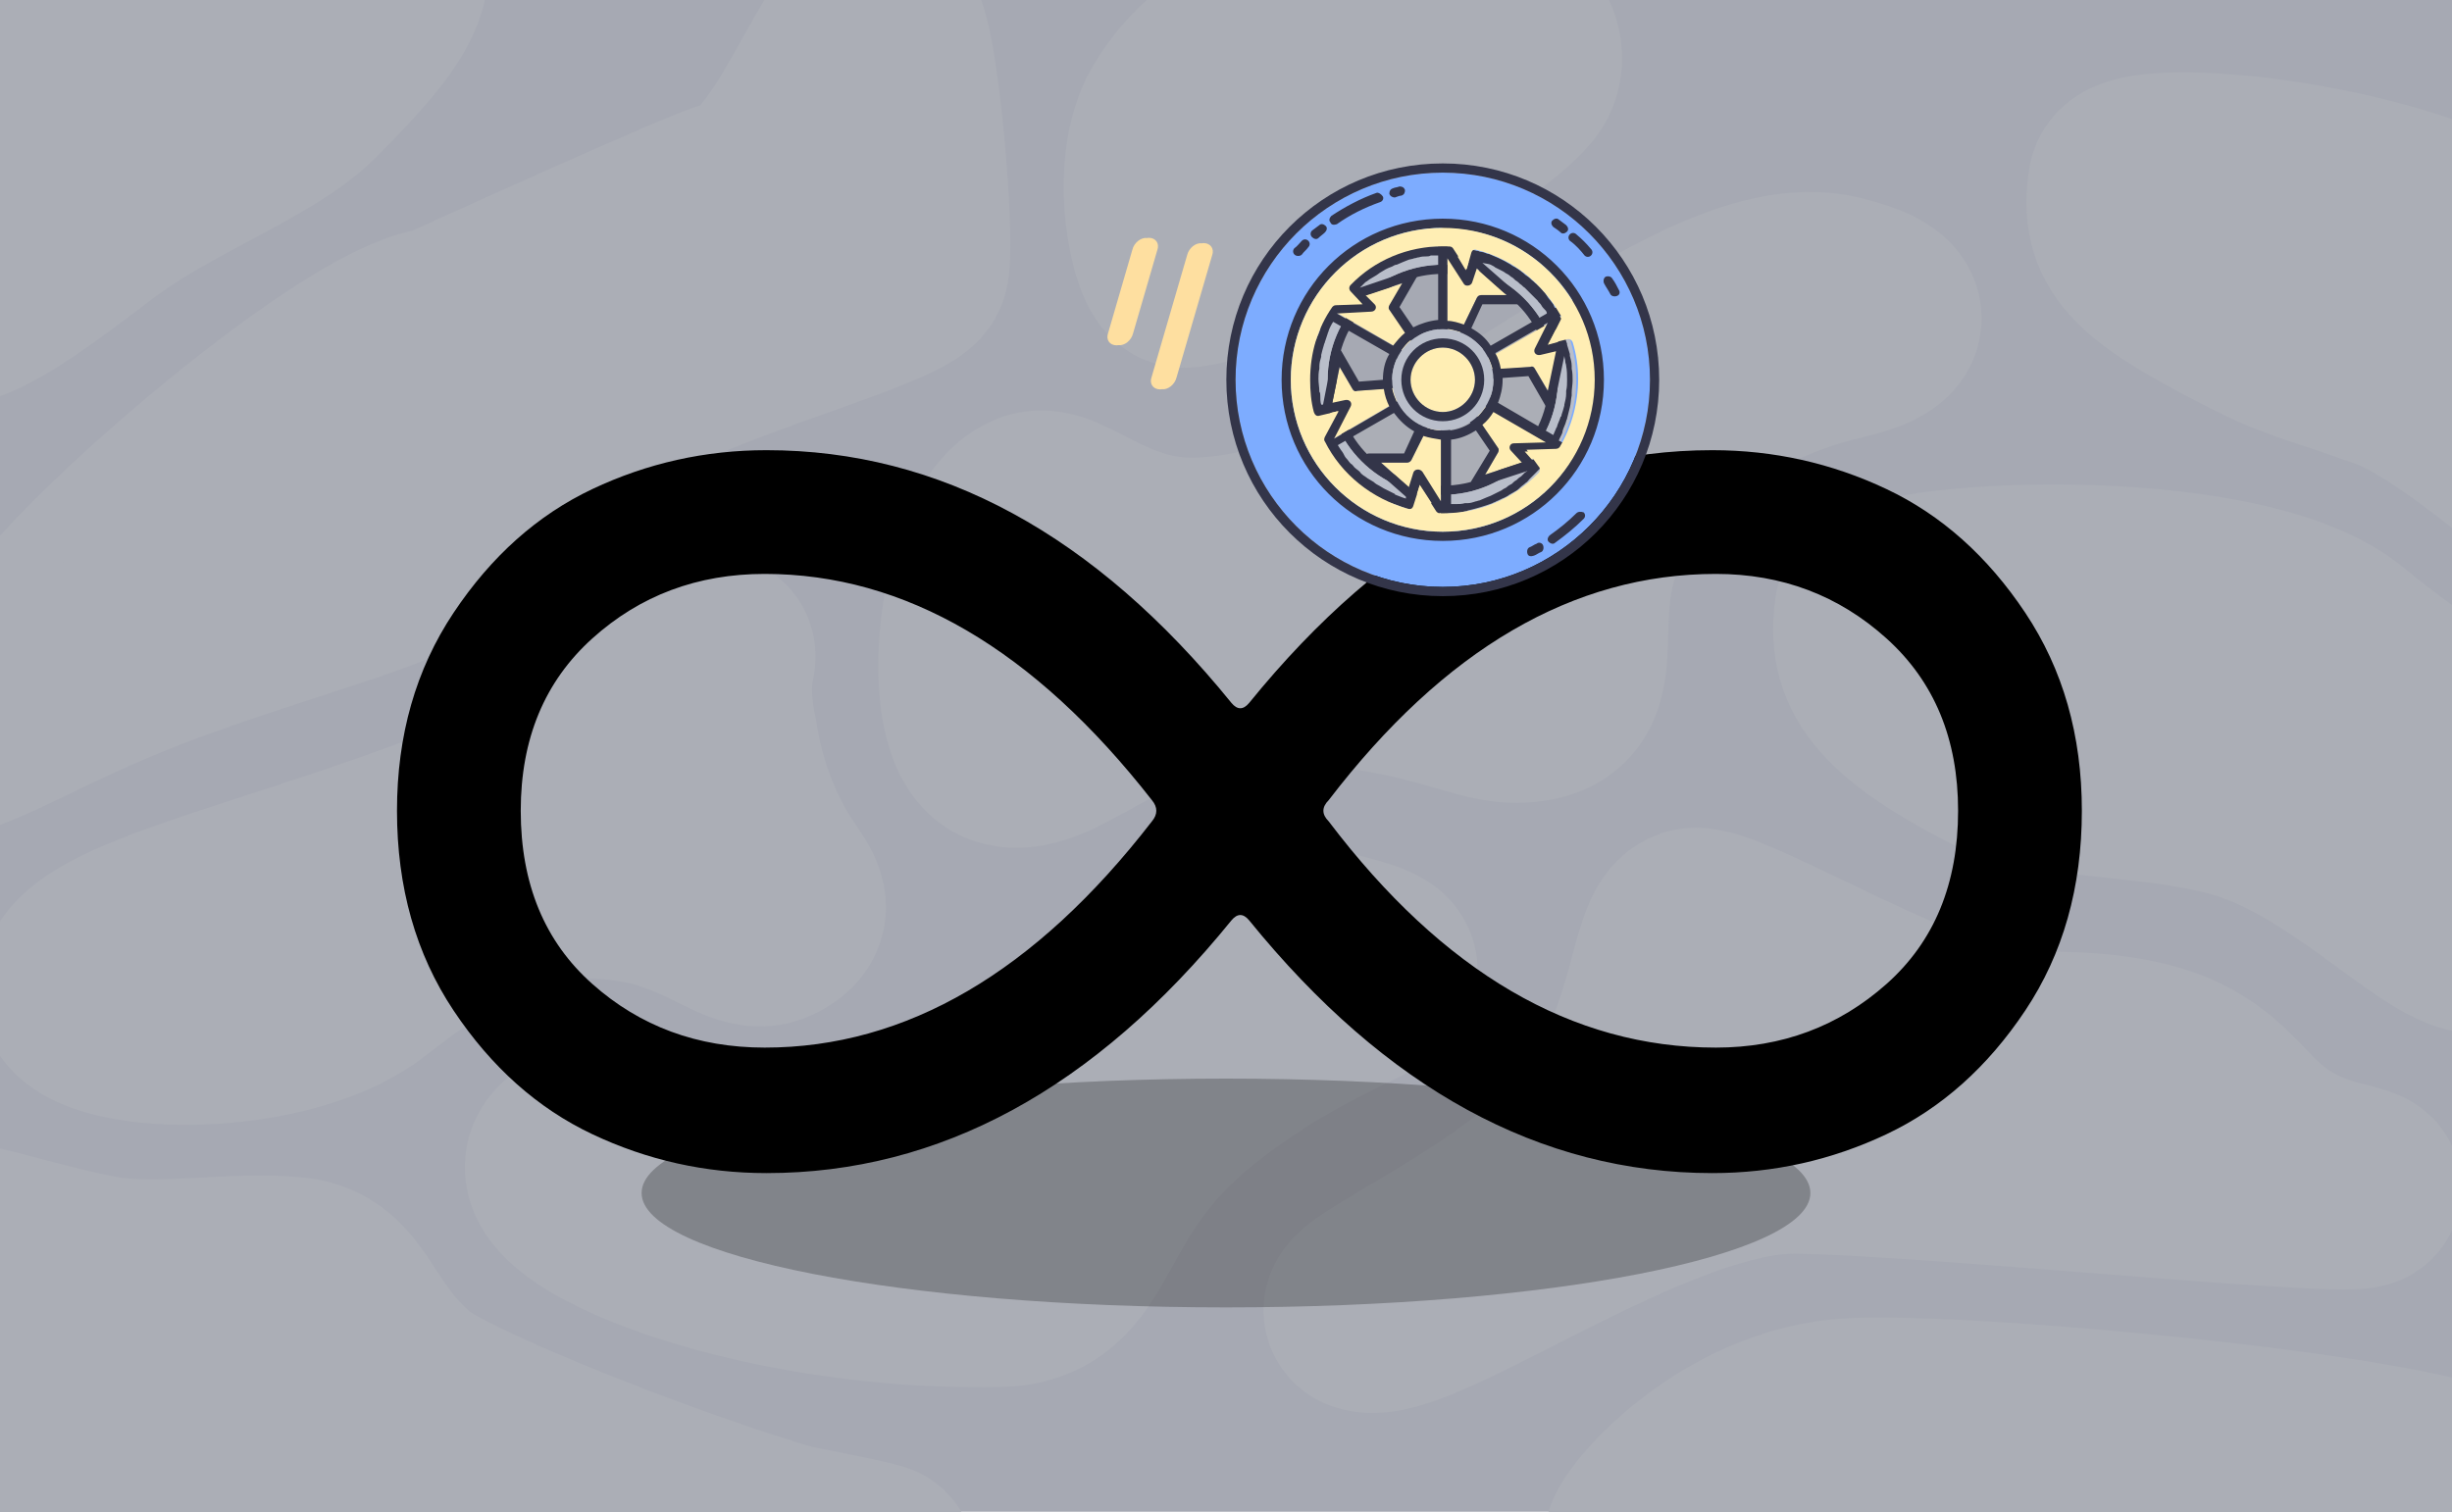
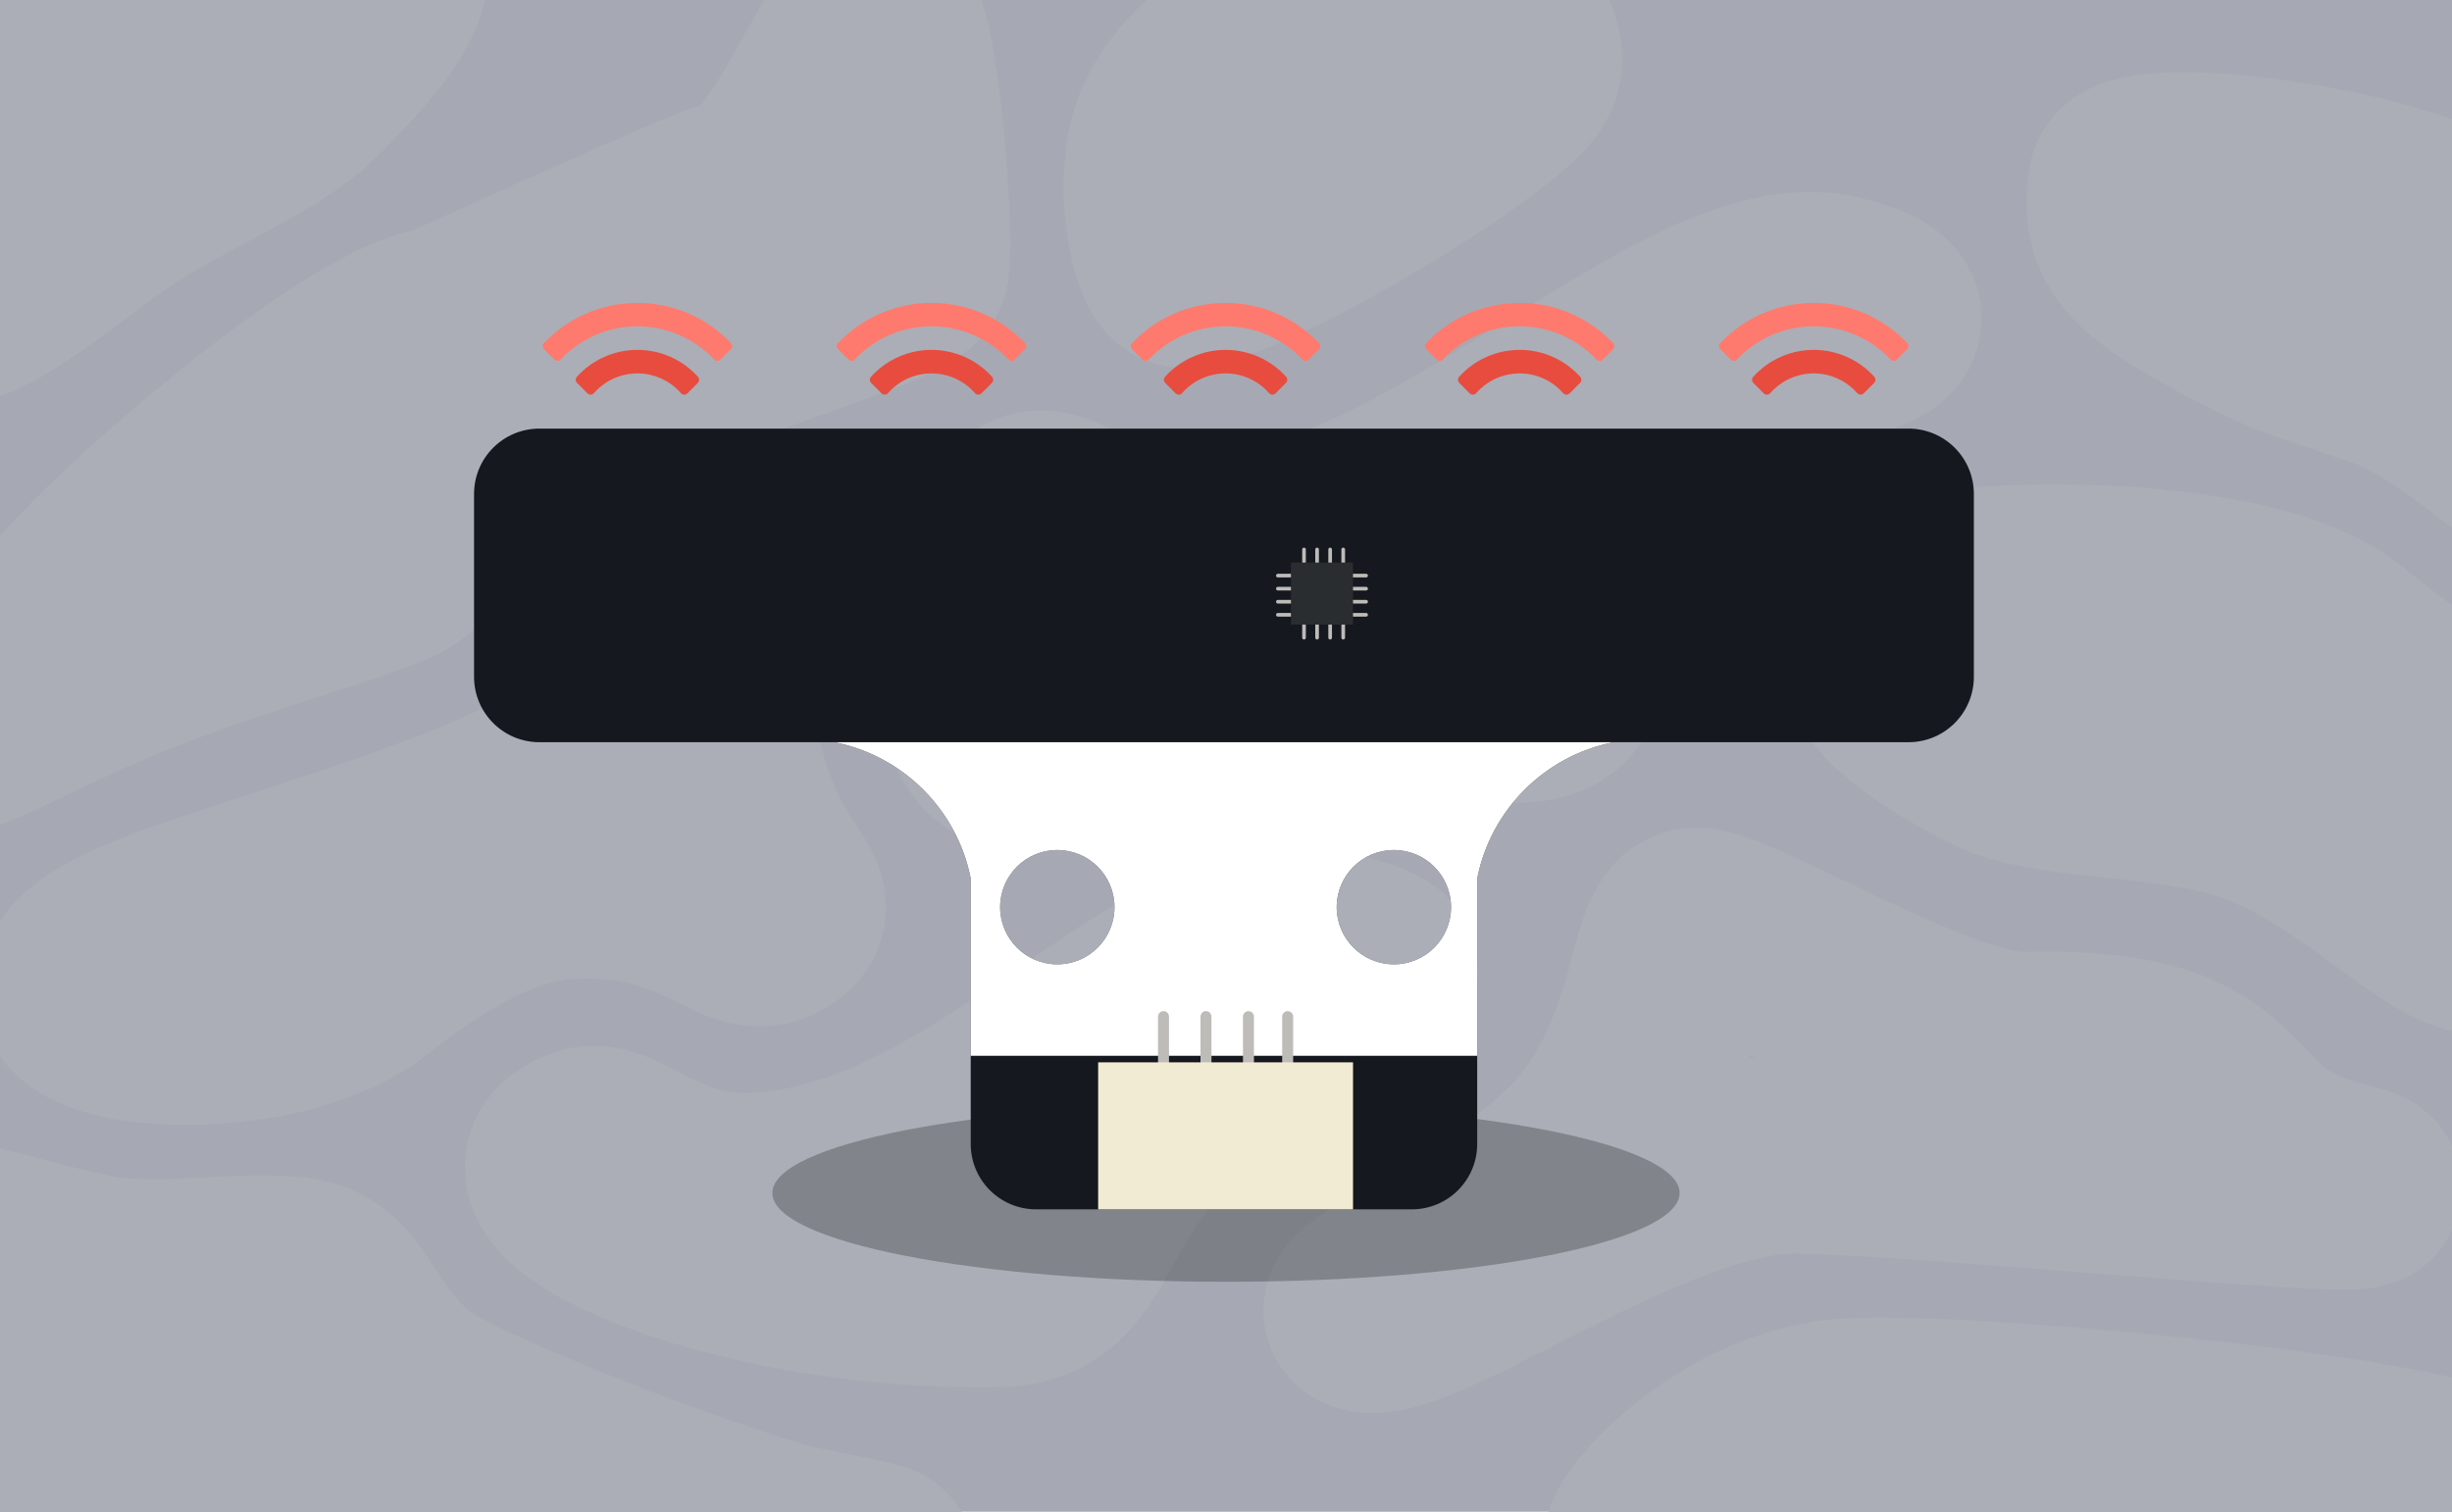
<svg xmlns="http://www.w3.org/2000/svg" width="600" height="370" viewBox="0 0 600 370">
  <g id="g1">
    <path id="path1" fill="#a6a9b3" stroke="none" d="M 2e-05 370 L 2e-05 0 L 600 0 L 600 370 Z" />
    <path id="path2" fill="none" stroke="#abaeb6" stroke-width="48.5" stroke-linecap="round" d="M 178.753 48.923 C 196.046 46.106 208.669 0.361 216.044 5.899 C 220.351 9.132 224.45 62.54 222.47 65.927 C 219.61 70.823 185.039 80.25 161.412 90.915 C 126.732 106.57 104.892 132.118 98.083 137.383 C 93.181 141.174 55.724 151.219 30.576 161.554 C 5.589 171.823 -5.069 179.59 -16.851 181.433 C -22.283 182.284 12.956 161.937 10.326 161.368 C -0.934 158.928 84.624 81.788 108.083 79.833 C 108.083 79.833 174.439 49.626 178.753 48.923 Z" />
    <path id="path3" fill="none" stroke="#abaeb6" stroke-width="48.5" stroke-linecap="round" d="M 112.908 202.069 C 160.963 183.493 165.594 160.596 172.75 160 C 178.825 159.494 171.595 160.722 175.907 181.003 C 177.767 193.457 182.506 204.601 187.096 212.057 C 191.398 219.045 195.874 222.609 188.914 226.26 C 180.466 230.691 170.919 213.312 138.096 215.461 C 117.645 216.8 96.859 233.366 89.25 239.25 C 67.616 255.98 15.829 253.462 19.25 241 C 22.671 228.538 64.852 220.645 112.908 202.069 Z" />
    <path id="path4" fill="none" stroke="#abaeb6" stroke-width="48.5" stroke-linecap="round" d="M 143.732 280.445 C 150.357 278.229 161.894 292.351 183.48 291.756 C 241.698 290.151 286.64 223.244 322.885 231.974 C 355.456 239.818 327.712 237.184 291.479 266.214 C 260.363 291.145 267.097 314.871 244.034 315.265 C 177.069 316.411 119.235 288.636 143.732 280.445 Z" />
    <path id="path5" fill="none" stroke="#abaeb6" stroke-width="48.5" stroke-linecap="round" d="M 253.232 124.945 C 259.858 122.729 271.395 136.851 292.98 136.256 C 351.198 134.651 413.141 63.244 449.385 71.974 C 464.622 75.644 463.948 80.327 450.08 83.466 C 434.302 87.037 408.635 97.338 392.579 121.914 C 375.103 148.662 394.097 171.871 371.034 172.265 C 360.861 172.439 347.372 162.884 311.171 162.62 C 275.954 162.363 258.302 186.613 246.082 182.861 C 233.863 179.109 238.819 129.764 253.232 124.945 Z" />
    <path id="path6" fill="none" stroke="#abaeb6" stroke-width="48.5" stroke-linecap="round" d="M 414.232 226.945 C 420.858 224.729 473.895 257.851 495.48 257.256 C 553.698 255.651 536.641 280.244 572.885 288.974 C 605.456 296.819 475.372 282.884 439.171 282.62 C 403.954 282.363 346.302 325.113 334.082 321.361 C 327.294 319.277 375.155 299.94 392.604 276.06 C 408.95 253.689 407.825 229.087 414.232 226.945 Z" />
    <path id="path7" fill="none" stroke="#abaeb6" stroke-width="48.5" stroke-linecap="round" d="M 572.922 157.795 C 598.342 178.913 626.706 190.916 603.079 201.582 C 598.607 203.601 610.709 227.676 607.683 228.542 C 599.042 231.014 577.212 205.919 551.965 196.925 C 531.281 189.557 501.415 191.589 488.15 184.75 C 461.77 171.151 456.57 162.516 458.493 149.534 C 459.631 141.843 547.502 136.677 572.922 157.795 Z" />
    <path id="path8" fill="none" stroke="#abaeb6" stroke-width="48.5" stroke-linecap="round" d="M 370.982 19.169 C 361.406 30.965 304.122 65.512 289.723 65.761 C 286.158 65.823 280.783 41.003 288.429 28.301 C 305.494 -0.049 337.392 9.057 352.855 4.04 C 368.318 -0.977 376.407 12.487 370.982 19.169 Z" />
    <path id="path9" fill="none" stroke="#abaeb6" stroke-width="48.5" stroke-linecap="round" d="M 644.679 93.682 C 638.295 96.563 652.847 132.31 647.794 132.751 C 639.199 133.501 605.833 98.273 584.365 90.625 C 563.681 83.257 563.015 84.089 549.75 77.25 C 523.37 63.651 518.57 58.016 520.493 45.034 C 521.631 37.343 592.102 43.977 617.522 65.095 C 617.522 65.095 645.016 93.53 644.679 93.682 Z" />
    <path id="path10" fill="none" stroke="#abaeb6" stroke-width="48.5" stroke-linecap="round" d="M -13.765 24.583 C 4.044 -3.255 89.337 -25.008 92.757 -18.025 C 98.529 -6.239 95.666 0.586 74.66 21.552 C 64.096 32.095 40.066 40.558 22.594 53.858 C -6.201 75.777 -10.416 77.64 -29.207 75.458 C -54.956 72.469 -31.574 52.422 -13.765 24.583 Z" />
    <path id="path11" fill="none" stroke="#abaeb6" stroke-width="48.5" stroke-linecap="round" d="M 72.134 312.369 C 84.764 313.779 84.528 327.115 99.735 339.91 C 110.701 349.137 186.619 378.533 211 382 C 244.169 386.716 19.552 343.491 -16.511 346.666 C -51.593 349.755 -48.179 306.623 -31.67 302.641 C -17.671 299.264 1.457 307.467 23.423 311.794 C 38.396 314.743 57.437 310.729 72.134 312.369 Z" />
    <path id="path12" fill="none" stroke="#abaeb6" stroke-width="48.5" stroke-linecap="round" d="M 549.524 361.649 C 535.875 374.66 535.381 372.636 499.711 372.028 C 478.068 371.659 468.827 376.117 454.281 373.859 C 425.354 369.369 404.307 390.767 402.009 377.73 C 401.482 374.737 423.364 348.229 453.627 346.855 C 482.385 345.549 586.584 355.154 606.964 364.591 C 620.485 370.852 554.094 357.293 549.524 361.649 Z" />
  </g>
-   <path id="path13" fill="#000000" fill-rule="evenodd" stroke="none" d="M 301.337 172.053 C 302.779 173.783 304.221 173.783 305.663 172.053 C 339.119 130.81 376.901 110.188 419.009 110.188 C 434.006 110.188 448.21 113.361 461.622 119.706 C 475.033 126.051 486.353 136.145 495.582 149.989 C 504.811 163.833 509.426 179.984 509.426 198.442 C 509.426 217.189 504.811 233.484 495.582 247.328 C 486.353 261.172 475.033 271.266 461.622 277.611 C 448.21 283.956 434.006 287.129 419.009 287.129 C 376.901 287.129 339.119 266.508 305.663 225.265 C 304.221 223.534 302.779 223.534 301.337 225.265 C 267.881 266.508 229.955 287.129 187.559 287.129 C 172.561 287.129 158.357 283.956 144.946 277.611 C 131.535 271.266 120.215 261.172 110.985 247.328 C 101.756 233.484 97.142 217.189 97.142 198.442 C 97.142 179.984 101.756 163.833 110.985 149.989 C 120.215 136.145 131.535 126.051 144.946 119.706 C 158.357 113.361 172.561 110.188 187.559 110.188 C 229.955 110.188 267.881 130.81 301.337 172.053 Z M 127.425 198.442 C 127.425 216.324 133.265 230.456 144.946 240.839 C 156.627 251.222 170.686 256.413 187.126 256.413 C 221.736 256.413 253.316 237.955 281.869 201.038 C 283.311 199.308 283.311 197.577 281.869 195.847 C 253.028 158.93 221.447 140.472 187.126 140.472 C 170.686 140.472 156.627 145.735 144.946 156.262 C 133.265 166.789 127.425 180.849 127.425 198.442 Z M 325.131 195.847 C 324.266 196.712 323.833 197.577 323.833 198.442 C 323.833 199.308 324.266 200.173 325.131 201.038 C 353.107 237.955 384.688 256.413 419.874 256.413 C 436.025 256.413 449.941 251.222 461.622 240.839 C 473.302 230.456 479.143 216.324 479.143 198.442 C 479.143 180.849 473.302 166.789 461.622 156.262 C 449.941 145.735 436.025 140.472 419.874 140.472 C 384.976 140.472 353.395 158.93 325.131 195.847 Z" />
+   <path id="path24" fill="#000000" fill-opacity="0.245" fill-rule="evenodd" stroke="none" d="M 411 292 C 411 279.996 361.304 270.266 300 270.266 C 238.696 270.266 189 279.996 189 292 C 189 304.004 238.696 313.734 300 313.734 C 361.304 313.734 411 304.004 411 292 Z" />
  <g id="g2">
-     <path id="path14" fill="#333549" stroke="none" d="M 353.042 121.128 C 337.492 121.128 324.872 108.508 324.872 92.958 C 324.872 77.409 337.492 64.789 353.042 64.789 C 368.591 64.789 381.211 77.409 381.211 92.958 C 381.211 108.508 368.591 121.128 353.042 121.128 Z M 353.042 118.874 C 367.464 118.874 378.957 107.381 378.957 92.958 C 378.957 78.536 367.464 67.043 353.042 67.043 C 338.619 67.043 327.126 78.536 327.126 92.958 C 327.126 107.381 338.619 118.874 353.042 118.874 Z" />
-     <path id="path15" fill="#b9beca" stroke="none" d="M 353.042 136.902 C 328.703 136.902 309.098 117.297 309.098 92.958 C 309.098 68.62 328.703 49.014 353.042 49.014 C 377.38 49.014 396.986 68.62 396.986 92.958 C 396.986 117.297 377.38 136.902 353.042 136.902 Z M 353.042 121.128 C 368.591 121.128 381.211 108.508 381.211 92.958 C 381.211 77.409 368.591 64.789 353.042 64.789 C 337.492 64.789 324.872 77.409 324.872 92.958 C 324.872 108.508 337.492 121.128 353.042 121.128 Z" />
-     <path id="path16" fill="#7dacff" stroke="none" d="M 353.042 143.663 C 325.098 143.663 302.337 120.902 302.337 92.958 C 302.337 65.014 325.098 42.254 353.042 42.254 C 380.986 42.254 403.746 65.014 403.746 92.958 C 403.746 120.902 380.986 143.663 353.042 143.663 Z M 353.042 125.635 C 371.07 125.635 385.718 110.987 385.718 92.958 C 385.718 74.93 371.07 60.282 353.042 60.282 C 335.013 60.282 320.365 74.93 320.365 92.958 C 320.365 110.987 335.013 125.635 353.042 125.635 Z" />
-     <path id="path17" fill="#ffeeb4" stroke="none" d="M 361.38 72.902 L 354.168 87.775 L 354.168 59.38 L 368.591 72.226 L 362.281 72.226 C 361.831 72.226 361.605 72.451 361.38 72.902 Z M 345.38 112.564 L 352.591 97.691 L 352.591 126.085 L 337.943 113.24 L 344.253 113.24 C 344.704 113.24 345.154 113.015 345.38 112.564 Z M 340.196 75.831 L 349.661 89.578 L 325.098 75.381 L 343.351 69.296 L 340.196 74.705 C 339.746 74.93 339.746 75.606 340.196 75.831 Z M 366.563 109.635 L 357.098 95.888 L 381.662 110.085 L 363.408 116.17 L 366.563 110.761 C 366.788 110.536 366.788 110.085 366.563 109.635 Z M 374.676 89.803 L 358.225 91.155 L 382.788 76.958 L 378.957 95.888 L 375.577 90.254 C 375.352 89.803 375.126 89.578 374.676 89.803 Z M 332.084 95.663 L 348.535 94.31 L 323.971 108.733 L 327.802 89.803 L 330.957 95.212 C 331.182 95.663 331.633 95.888 332.084 95.663 Z" />
-     <path id="path18" fill="#333549" stroke="none" d="M 353.042 40 C 323.746 40 300.083 63.662 300.083 92.958 C 300.083 122.254 323.746 145.917 353.042 145.917 C 382.338 145.917 406 122.254 406 92.958 C 406 63.662 382.338 40 353.042 40 Z M 353.042 143.663 C 325.098 143.663 302.337 120.902 302.337 92.958 C 302.337 65.014 325.098 42.254 353.042 42.254 C 380.986 42.254 403.746 65.014 403.746 92.958 C 403.746 120.902 380.986 143.663 353.042 143.663 Z" />
-     <path id="path19" fill="#333549" stroke="none" d="M 327.126 54.873 C 330.281 52.62 333.887 50.817 337.718 49.465 C 338.394 49.24 338.619 48.563 338.394 48.113 C 338.168 47.662 337.267 46.986 336.816 47.211 C 332.985 48.563 329.154 50.592 325.774 52.845 C 325.323 53.296 325.098 53.972 325.548 54.423 C 325.774 55.099 326.45 55.099 327.126 54.873 Z M 341.323 48.338 C 341.999 48.113 342.45 47.887 342.901 47.887 C 343.577 47.662 343.802 47.211 343.802 46.535 C 343.577 45.859 343.126 45.634 342.45 45.634 C 341.999 45.859 341.323 45.859 340.873 46.085 C 340.196 46.31 339.971 46.761 339.971 47.437 C 340.196 48.113 340.873 48.338 341.323 48.338 Z M 387.746 62.535 C 388.197 62.986 388.873 62.986 389.324 62.535 C 389.774 62.085 389.774 61.409 389.324 60.958 C 388.197 59.606 387.07 58.479 385.718 57.352 C 385.267 56.902 384.591 56.902 384.141 57.352 C 383.69 57.803 383.69 58.479 384.141 58.93 C 385.718 60.057 386.845 61.409 387.746 62.535 Z M 381.887 56.902 C 382.338 57.352 383.014 57.127 383.465 56.676 C 383.915 56.226 383.69 55.549 383.239 55.099 C 382.563 54.648 382.112 54.197 381.436 53.747 C 380.986 53.296 380.31 53.521 379.859 53.972 C 379.408 54.423 379.634 55.099 380.084 55.549 C 380.76 56 381.436 56.451 381.887 56.902 Z M 322.619 58.254 C 323.069 57.803 323.746 57.352 324.196 56.902 C 324.647 56.451 324.872 55.775 324.422 55.324 C 323.971 54.873 323.295 54.648 322.844 55.099 C 322.168 55.549 321.717 56 321.041 56.451 C 320.591 56.902 320.591 57.578 321.041 58.028 C 321.492 58.479 322.168 58.704 322.619 58.254 Z M 318.562 62.31 C 319.013 61.634 319.689 61.183 320.14 60.507 C 320.591 60.057 320.591 59.38 320.14 58.93 C 319.689 58.479 319.013 58.479 318.562 58.93 C 317.886 59.606 317.436 60.282 316.76 60.733 C 316.309 61.183 316.309 61.859 316.76 62.31 C 317.21 62.761 318.112 62.761 318.562 62.31 Z M 396.084 70.874 C 395.634 69.972 395.183 69.071 394.507 68.169 C 394.282 67.719 393.605 67.493 392.929 67.719 C 392.479 67.944 392.253 68.62 392.479 69.296 C 392.929 70.198 393.605 71.099 394.056 72 C 394.282 72.451 394.958 72.676 395.634 72.451 C 396.31 72.226 396.535 71.55 396.084 70.874 Z M 385.718 125.635 C 383.69 127.663 381.436 129.466 379.183 131.043 C 378.732 131.494 378.507 132.17 378.957 132.621 C 379.408 133.071 380.084 133.297 380.535 132.846 C 383.014 131.043 385.267 129.24 387.521 126.987 C 387.972 126.536 387.972 125.86 387.521 125.409 C 386.845 125.184 386.169 125.184 385.718 125.635 Z M 376.028 133.071 C 375.352 133.297 374.901 133.748 374.225 133.973 C 373.774 134.198 373.549 134.874 373.774 135.55 C 374 136.226 374.676 136.226 375.352 136.001 C 376.028 135.776 376.479 135.325 377.155 135.1 C 377.605 134.874 377.831 134.198 377.605 133.522 C 377.38 132.846 376.479 132.621 376.028 133.071 Z M 353.042 53.521 C 331.182 53.521 313.605 71.099 313.605 92.958 C 313.605 114.818 331.182 132.395 353.042 132.395 C 374.901 132.395 392.479 114.818 392.479 92.958 C 392.479 71.099 374.901 53.521 353.042 53.521 Z M 384.817 73.578 C 384.591 73.352 384.141 73.352 383.69 73.578 L 380.535 75.381 C 380.31 75.155 380.31 74.93 380.084 74.479 C 379.859 74.254 379.634 73.803 379.408 73.578 C 378.957 73.127 378.507 72.451 378.281 72 C 378.056 71.55 377.605 71.324 377.38 70.874 L 376.028 69.521 C 375.577 69.296 375.352 68.845 374.901 68.62 C 374.45 68.169 374 67.719 373.549 67.493 C 373.098 67.268 372.873 66.817 372.422 66.592 C 371.971 66.141 371.521 65.916 370.845 65.465 C 370.394 65.24 369.943 65.014 369.718 64.789 C 369.267 64.564 368.591 64.113 368.14 63.888 L 366.788 63.212 C 366.338 62.986 365.662 62.761 365.211 62.535 C 364.76 62.31 364.309 62.085 363.859 62.085 C 363.408 61.859 362.732 61.634 362.281 61.634 C 362.056 61.634 361.831 61.409 361.605 61.409 L 361.38 61.409 C 360.704 61.183 360.253 61.183 359.577 60.958 L 354.168 56.226 C 353.943 56 353.718 56 353.492 56 C 366.563 55.775 378.281 62.986 384.817 73.578 Z M 383.239 95.663 L 383.239 96.339 C 383.239 97.24 383.014 98.141 382.788 99.043 L 382.788 99.268 C 382.563 100.17 382.338 100.846 382.112 101.522 C 382.112 101.747 382.112 101.973 381.887 101.973 C 381.662 102.874 381.211 103.55 380.986 104.451 C 380.986 104.677 380.76 104.677 380.76 104.902 C 380.535 105.353 380.31 106.029 380.084 106.48 L 366.563 98.592 C 367.239 96.789 367.69 94.987 367.69 92.958 L 367.69 92.508 L 374 92.057 L 378.281 99.494 C 378.732 100.395 380.084 100.17 380.31 99.043 L 382.788 87.099 C 382.788 87.55 383.014 88.001 383.014 88.451 C 383.014 88.902 383.239 89.127 383.239 89.578 C 383.465 90.705 383.465 91.832 383.465 92.958 C 383.465 93.86 383.465 94.761 383.239 95.663 Z M 372.197 116.621 C 371.746 116.846 371.295 117.297 371.07 117.522 C 370.619 117.747 370.394 117.973 369.943 118.423 C 369.493 118.649 369.042 118.874 368.591 119.325 C 368.14 119.55 367.69 119.776 367.464 120.001 L 366.112 120.677 L 364.76 121.353 C 364.309 121.578 364.084 121.578 363.633 121.804 C 363.183 122.029 362.507 122.254 362.056 122.48 C 361.831 122.48 361.38 122.705 361.154 122.705 C 360.478 122.93 359.802 123.156 359.126 123.156 L 358.45 123.156 C 357.774 123.381 356.873 123.381 356.197 123.381 L 355.07 123.381 L 355.07 107.606 C 357.323 107.381 359.352 106.48 361.154 105.353 L 364.535 110.311 L 360.028 117.747 C 359.577 118.649 360.478 119.776 361.38 119.325 L 373.774 115.268 C 373.549 115.494 373.324 115.494 373.098 115.719 L 372.197 116.621 Z M 341.549 121.128 C 341.549 121.128 341.323 121.128 341.323 120.902 L 338.619 119.55 C 338.168 119.325 337.943 119.099 337.492 118.874 C 337.041 118.649 336.591 118.423 336.14 117.973 C 335.689 117.747 335.464 117.522 335.013 117.297 C 334.563 117.071 334.112 116.621 333.661 116.395 C 333.436 116.17 332.985 115.945 332.76 115.494 C 332.309 115.043 331.858 114.818 331.408 114.367 C 331.182 114.142 330.957 113.691 330.506 113.466 C 330.055 113.015 329.83 112.564 329.379 112.113 C 329.154 111.888 328.929 111.437 328.703 110.987 C 328.478 110.536 328.027 110.085 327.802 109.635 C 327.577 109.409 327.577 109.184 327.351 108.958 L 341.098 101.071 C 342.45 102.874 344.027 104.451 346.056 105.578 L 343.577 110.987 L 335.013 110.987 C 333.887 110.987 333.436 112.339 334.337 113.015 L 344.027 121.578 L 344.027 122.029 C 343.126 121.804 342.225 121.353 341.549 121.128 Z M 322.844 90.254 L 322.844 89.578 C 322.844 88.902 323.069 88.001 323.295 87.324 L 323.295 86.874 C 323.52 85.972 323.746 85.071 323.971 84.395 C 323.971 84.169 324.196 83.944 324.196 83.719 L 324.872 81.691 C 324.872 81.465 325.098 81.24 325.098 81.015 C 325.323 80.338 325.774 79.437 326.224 78.761 L 339.971 86.648 C 338.844 88.451 338.394 90.705 338.394 92.958 L 332.534 93.409 L 328.253 85.972 C 327.802 85.071 326.45 85.296 326.224 86.423 L 323.746 99.043 L 323.295 99.043 C 323.069 98.367 323.069 97.691 323.069 96.789 C 323.069 96.564 323.069 96.113 322.844 95.888 C 322.844 94.761 322.619 93.86 322.619 92.733 C 322.619 92.057 322.619 91.155 322.844 90.254 Z M 324.872 75.381 L 325.774 75.155 C 325.548 75.381 325.548 75.606 325.548 75.606 L 324.872 75.381 Z M 334.112 69.071 C 334.563 68.845 335.013 68.395 335.464 68.169 C 335.915 67.944 336.14 67.719 336.591 67.493 C 337.041 67.268 337.492 66.817 337.943 66.592 C 338.394 66.366 338.619 66.141 339.07 65.916 C 339.52 65.69 339.971 65.465 340.647 65.24 C 341.098 65.014 341.323 64.789 341.774 64.789 C 342.225 64.564 342.901 64.338 343.351 64.113 C 343.802 63.888 344.027 63.888 344.478 63.662 C 344.929 63.437 345.605 63.437 346.056 63.212 C 346.506 63.212 346.732 62.986 347.182 62.986 C 347.859 62.761 348.535 62.761 348.985 62.761 C 349.436 62.761 349.661 62.761 350.112 62.535 L 351.915 62.535 L 351.915 78.31 C 349.661 78.536 347.633 79.212 345.83 80.113 L 342.45 75.155 L 346.732 67.719 C 347.182 66.817 346.281 65.69 345.38 66.141 L 332.76 70.423 L 333.21 69.972 L 334.112 69.071 Z M 364.76 64.789 C 365.211 65.014 365.662 65.24 365.887 65.465 L 367.239 66.141 C 367.69 66.366 368.14 66.592 368.366 66.817 C 368.816 67.043 369.267 67.268 369.718 67.719 C 370.169 67.944 370.394 68.169 370.845 68.62 C 371.295 68.845 371.746 69.296 371.971 69.521 C 372.422 69.747 372.648 70.198 373.098 70.423 L 374.225 71.55 L 375.126 72.451 L 376.253 73.578 C 376.479 74.029 376.929 74.254 377.155 74.705 C 377.38 75.155 377.831 75.606 378.056 75.831 C 378.281 76.057 378.507 76.282 378.507 76.733 L 364.76 84.62 C 363.633 82.817 362.056 81.465 360.028 80.338 L 362.732 74.479 L 371.295 74.479 C 372.422 74.479 372.873 73.127 371.971 72.451 L 362.732 64.338 C 363.633 64.564 364.309 64.564 364.76 64.789 Z M 381.436 82.367 L 381.211 83.719 L 378.732 84.395 L 380.76 80.564 C 380.986 81.015 381.211 81.691 381.436 82.367 Z M 369.718 110.311 L 372.422 113.24 L 363.408 116.17 L 366.563 110.761 C 366.788 110.311 366.788 109.86 366.563 109.635 L 362.732 104.001 C 363.859 103.099 364.76 101.973 365.436 100.846 L 378.281 108.282 L 370.394 108.508 C 369.493 108.508 369.042 109.635 369.718 110.311 Z M 345.83 115.719 L 344.704 119.325 L 337.943 113.24 L 344.253 113.24 C 344.704 113.24 345.154 113.015 345.38 112.564 L 348.309 106.705 C 349.661 107.156 351.239 107.381 352.591 107.606 L 352.591 122.705 L 348.084 115.494 C 347.408 114.592 346.056 114.818 345.83 115.719 Z M 329.154 97.916 L 325.999 98.592 L 327.802 89.803 L 330.957 95.212 C 331.182 95.663 331.633 95.888 332.084 95.663 L 338.619 95.212 C 338.844 96.789 339.295 98.141 339.971 99.494 L 326.45 107.381 L 330.506 99.494 C 330.957 98.592 330.281 97.691 329.154 97.916 Z M 336.365 74.479 L 334.112 72.226 L 343.126 69.296 L 339.971 74.705 C 339.746 75.155 339.746 75.606 339.971 75.831 L 343.802 81.465 C 342.675 82.367 341.774 83.493 340.873 84.62 L 327.126 76.733 L 335.464 76.282 C 336.591 76.282 337.041 75.155 336.365 74.479 Z M 360.253 69.071 L 361.38 65.69 L 368.816 72.226 L 362.507 72.226 C 362.056 72.226 361.605 72.451 361.38 72.902 L 358.225 79.437 C 356.873 78.986 355.521 78.536 354.168 78.536 L 354.168 63.212 L 358.225 69.521 C 358.676 70.198 360.028 69.972 360.253 69.071 Z M 357.999 90.93 L 364.084 87.324 C 364.535 88.226 364.985 89.353 365.211 90.254 L 357.999 90.93 Z M 365.436 92.733 L 365.436 92.958 C 365.436 94.536 365.211 96.113 364.535 97.465 L 357.098 93.184 L 365.436 92.733 Z M 355.746 89.803 L 359.352 82.367 C 360.704 83.268 362.056 84.395 362.957 85.522 L 355.746 89.803 Z M 352.591 105.353 C 351.464 105.353 350.337 105.127 349.211 104.677 L 352.591 97.691 L 352.591 105.353 Z M 351.915 89.127 L 347.182 82.141 C 348.535 81.24 350.337 80.789 351.915 80.564 L 351.915 89.127 Z M 349.436 89.578 L 342.901 85.747 C 343.577 84.846 344.253 83.944 345.154 83.268 L 349.436 89.578 Z M 341.774 87.775 L 349.436 92.282 L 340.647 92.958 C 340.647 90.93 341.098 89.353 341.774 87.775 Z M 348.535 94.536 L 341.774 98.367 C 341.323 97.24 340.873 96.339 340.647 94.987 L 348.535 94.536 Z M 351.013 95.663 L 347.182 103.775 C 345.605 102.874 344.253 101.747 343.126 100.17 L 351.013 95.663 Z M 354.168 80.564 C 355.295 80.564 356.197 81.015 357.323 81.24 L 354.168 87.775 L 354.168 80.564 Z M 354.845 96.339 L 359.802 103.55 C 358.45 104.451 356.647 105.127 354.845 105.353 L 354.845 96.339 Z M 357.323 95.888 L 363.633 99.494 C 362.957 100.395 362.281 101.296 361.605 101.973 L 357.323 95.888 Z M 376.929 86.874 L 380.76 85.972 L 378.732 95.663 L 375.577 90.254 C 375.352 89.803 374.901 89.578 374.45 89.803 L 367.239 90.254 C 367.014 88.902 366.563 87.55 365.887 86.423 L 378.732 78.986 L 375.577 85.296 C 375.126 86.198 375.802 87.099 376.929 86.874 Z M 359.352 64.113 L 358.676 66.141 L 356.647 62.761 C 357.098 62.761 357.774 62.986 358.225 62.986 L 359.352 64.113 Z M 354.619 60.282 L 354.168 60.282 L 354.168 59.38 L 355.295 60.507 C 355.07 60.282 354.845 60.282 354.619 60.282 Z M 331.858 72.902 L 332.985 74.254 L 328.929 74.479 C 329.154 74.254 329.154 74.029 329.379 73.803 L 331.858 72.902 Z M 325.548 101.071 L 327.351 100.62 L 325.098 104.902 C 325.098 104.677 324.872 104.677 324.872 104.451 L 325.548 101.071 Z M 324.196 108.282 C 324.196 108.508 324.422 108.508 324.422 108.508 L 323.971 108.733 L 324.196 108.282 Z M 346.732 120.902 L 347.408 118.649 L 350.337 123.156 C 349.887 123.156 349.661 123.156 349.211 122.93 L 346.732 120.902 Z M 352.14 125.635 L 352.591 125.635 L 352.591 126.085 L 352.14 125.635 C 351.915 125.635 352.14 125.635 352.14 125.635 Z M 374.901 112.564 L 373.098 110.536 L 378.056 110.311 C 377.605 110.761 377.38 111.212 376.929 111.663 L 374.901 112.564 Z M 380.986 109.86 C 380.986 109.86 380.986 109.635 380.986 109.86 L 381.887 110.311 L 380.535 110.761 C 380.76 110.311 380.76 110.085 380.986 109.86 Z M 381.662 77.409 L 382.563 76.958 L 382.338 78.536 C 382.112 78.085 381.887 77.634 381.662 77.409 Z M 353.042 130.142 C 332.534 130.142 315.858 113.466 315.858 92.958 C 315.858 72.451 332.534 55.775 353.042 55.775 L 353.267 55.775 C 352.591 55.775 351.915 56.226 351.915 56.902 L 351.915 60.282 L 349.661 60.282 C 349.211 60.282 348.76 60.507 348.309 60.507 C 347.633 60.507 346.957 60.733 346.281 60.733 C 345.83 60.733 345.38 60.958 344.929 61.183 C 344.253 61.409 343.802 61.409 343.126 61.634 C 342.675 61.859 342.225 61.859 341.774 62.085 C 341.323 62.31 340.647 62.535 340.196 62.761 L 338.844 63.437 C 338.394 63.662 337.718 63.888 337.267 64.113 L 335.915 64.789 C 335.464 65.014 335.013 65.465 334.563 65.69 C 334.112 65.916 333.661 66.366 333.436 66.592 C 332.985 66.817 332.534 67.268 332.084 67.493 C 331.633 67.944 331.182 68.169 330.957 68.62 L 330.055 69.521 C 329.379 70.198 328.703 71.099 328.027 71.775 L 321.717 73.803 C 320.816 74.029 320.591 75.381 321.492 75.831 L 324.196 77.409 L 324.196 77.634 C 323.746 78.31 323.52 78.986 323.295 79.662 C 323.069 79.888 323.069 80.113 323.069 80.564 C 322.844 81.24 322.619 81.916 322.168 82.817 C 322.168 83.043 321.943 83.268 321.943 83.268 C 321.492 84.395 321.267 85.296 321.041 86.198 C 321.041 86.423 321.041 86.648 320.816 86.874 C 320.591 87.55 320.591 88.451 320.365 89.127 L 320.365 90.029 C 320.365 90.93 320.14 92.057 320.14 92.958 C 320.14 94.31 320.14 95.437 320.365 96.564 C 320.365 97.015 320.591 97.24 320.591 97.691 C 320.816 98.592 320.816 99.268 321.041 100.17 L 321.041 100.846 C 321.267 101.973 321.717 103.325 322.168 104.451 L 321.041 110.536 C 320.816 111.437 321.943 112.113 322.619 111.663 L 325.098 110.311 C 325.323 110.536 325.323 110.761 325.548 110.987 L 326.901 113.015 C 327.126 113.24 327.126 113.466 327.351 113.691 C 328.027 114.592 328.703 115.268 329.605 116.17 L 330.281 116.846 C 330.957 117.297 331.408 117.973 332.084 118.423 C 332.309 118.649 332.76 118.874 332.985 119.099 C 333.436 119.55 334.112 120.001 334.563 120.226 C 335.013 120.452 335.239 120.677 335.689 120.902 C 336.14 121.128 336.816 121.578 337.267 121.804 L 338.619 122.48 C 339.295 122.705 339.746 122.93 340.422 123.156 C 340.873 123.381 341.323 123.381 341.774 123.607 C 342.45 123.832 342.901 124.057 343.577 124.283 C 343.802 124.283 344.027 124.508 344.027 124.508 L 344.253 124.508 C 345.38 124.733 346.506 124.959 347.859 125.184 L 352.591 129.466 C 353.267 130.142 354.394 129.691 354.394 128.564 L 354.394 125.635 L 355.971 125.635 C 356.873 125.635 357.549 125.409 358.45 125.184 C 358.676 125.184 358.901 125.184 359.126 124.959 C 361.154 124.508 363.408 123.832 365.211 123.156 C 365.436 122.93 365.887 122.93 366.112 122.705 C 366.788 122.48 367.464 122.029 368.14 121.804 C 368.591 121.578 369.042 121.353 369.267 121.128 C 369.718 120.902 370.394 120.452 370.845 120.226 C 371.295 120.001 371.521 119.776 371.971 119.325 C 372.422 118.874 372.873 118.649 373.324 118.198 C 373.774 117.973 374 117.522 374.225 117.297 L 375.577 115.945 L 375.802 115.719 C 376.479 115.043 377.155 114.367 377.605 113.691 L 384.141 111.437 C 385.042 111.212 385.267 109.86 384.366 109.409 L 381.436 107.832 C 381.662 107.156 382.112 106.48 382.338 105.804 L 382.338 105.578 C 382.563 104.677 383.014 104.001 383.239 103.099 C 383.239 102.874 383.465 102.649 383.465 102.423 L 384.141 99.719 C 384.366 98.818 384.366 97.916 384.591 96.789 L 384.591 96.113 C 384.591 95.212 384.817 94.085 384.817 93.184 C 384.817 92.282 384.817 91.155 384.591 90.254 L 384.591 89.578 C 384.591 88.677 384.366 88.001 384.141 87.099 L 384.141 86.648 C 383.915 85.972 383.69 85.071 383.465 84.395 L 383.465 84.169 C 383.239 83.493 383.014 83.043 383.014 82.367 L 384.591 74.93 L 384.591 74.705 C 387.746 80.113 389.549 86.423 389.549 93.184 C 390.225 113.466 373.549 130.142 353.042 130.142 Z" />
-     <path id="path20" fill="#b9beca" stroke="none" d="M 353.042 105.353 C 359.802 105.353 365.436 99.719 365.436 92.958 C 365.436 86.198 359.802 80.564 353.042 80.564 C 346.281 80.564 340.647 86.198 340.647 92.958 C 340.647 99.719 346.281 105.353 353.042 105.353 Z" />
-     <path id="path21" fill="#ffeeb4" stroke="none" d="M 353.042 100.846 C 357.323 100.846 360.929 97.24 360.929 92.958 C 360.929 88.677 357.323 85.071 353.042 85.071 C 348.76 85.071 345.154 88.677 345.154 92.958 C 345.154 97.24 348.76 100.846 353.042 100.846 Z" />
-     <path id="path22" fill="#333549" stroke="none" d="M 353.042 103.099 C 347.408 103.099 342.901 98.592 342.901 92.958 C 342.901 87.324 347.408 82.817 353.042 82.817 C 358.676 82.817 363.183 87.324 363.183 92.958 C 363.183 98.592 358.676 103.099 353.042 103.099 Z M 353.042 100.846 C 357.323 100.846 360.929 97.24 360.929 92.958 C 360.929 88.677 357.323 85.071 353.042 85.071 C 348.76 85.071 345.154 88.677 345.154 92.958 C 345.154 97.24 348.76 100.846 353.042 100.846 Z" />
-     <path id="path23" fill="#ffeeb4" stroke="none" d="M 353.042 130.142 C 373.549 130.142 390.225 113.466 390.225 92.958 C 390.225 72.451 373.549 55.775 353.042 55.775 C 332.534 55.775 315.858 72.451 315.858 92.958 C 315.858 113.466 332.534 130.142 353.042 130.142 Z M 376.479 114.142 C 376.929 114.592 376.929 115.268 376.479 115.719 C 370.394 122.029 362.056 125.635 353.042 125.635 L 352.366 125.635 C 351.915 125.635 351.69 125.409 351.464 125.184 L 347.408 118.874 L 345.83 123.832 C 345.605 124.508 345.154 124.733 344.478 124.508 C 335.689 122.029 328.253 116.17 324.196 108.057 C 323.971 107.832 323.971 107.381 324.196 106.93 L 327.577 100.62 L 322.844 101.747 C 322.168 101.973 321.717 101.522 321.492 100.846 C 320.816 98.367 320.591 95.663 320.591 92.958 C 320.591 86.423 322.393 80.338 325.999 75.155 C 326.224 74.93 326.45 74.705 326.901 74.705 L 333.436 74.479 L 330.506 71.324 C 330.055 70.874 330.055 70.198 330.506 69.747 C 336.365 63.662 344.478 60.282 353.042 60.282 L 354.619 60.282 C 355.07 60.282 355.295 60.507 355.521 60.733 L 358.901 65.916 L 360.028 61.859 C 360.253 61.183 360.704 60.958 361.38 61.183 C 370.169 63.437 377.38 69.296 381.887 77.184 C 382.112 77.409 382.112 77.86 381.887 78.31 L 378.957 84.169 L 383.465 83.043 C 384.141 82.817 384.591 83.268 384.817 83.719 C 385.718 86.648 386.169 89.578 386.169 92.733 C 386.169 98.592 384.591 104.451 381.662 109.409 C 381.436 109.635 381.211 109.86 380.76 109.86 L 373.549 110.085 L 376.479 114.142 Z" />
+     <path id="-" fill="#15181f" fill-rule="evenodd" stroke="none" d="M 237.534 215.005 L 237.534 280.009 C 237.534 288.84 244.693 296 253.525 296 L 345.475 296 C 354.307 296 361.466 288.84 361.466 280.009 L 361.466 215.005 C 364.775 198.206 378.01 184.971 394.809 181.662 L 467.009 181.662 C 475.84 181.662 483 174.503 483 165.671 L 483 120.895 C 483 112.064 475.84 104.904 467.009 104.904 L 131.991 104.904 C 123.16 104.904 116 112.064 116 120.895 L 116 165.671 C 116 174.503 123.16 181.662 131.991 181.662 L 204.191 181.662 C 220.99 184.971 234.225 198.206 237.534 215.005 Z M 272.715 222.04 C 272.715 214.313 266.45 208.048 258.722 208.048 C 250.994 208.048 244.73 214.313 244.73 222.04 C 244.73 229.768 250.994 236.033 258.722 236.033 C 266.45 236.033 272.715 229.768 272.715 222.04 Z M 341.077 208.048 C 348.805 208.048 355.07 214.313 355.07 222.04 C 355.07 229.768 348.805 236.033 341.077 236.033 C 333.35 236.033 327.085 229.768 327.085 222.04 C 327.085 214.313 333.35 208.048 341.077 208.048 Z" />
+     <path id="--2" fill="#ffffff" fill-rule="evenodd" stroke="none" d="M 237.534 258.42 L 237.534 215.005 C 234.225 198.206 220.99 184.971 204.191 181.662 L 394.809 181.662 C 378.01 184.971 364.775 198.206 361.466 215.005 L 361.466 258.42 L 237.534 258.42 Z M 272.715 222.04 C 272.715 214.313 266.45 208.048 258.722 208.048 C 250.994 208.048 244.73 214.313 244.73 222.04 C 244.73 229.768 250.994 236.033 258.722 236.033 C 266.45 236.033 272.715 229.768 272.715 222.04 Z M 341.077 208.048 C 348.805 208.048 355.07 214.313 355.07 222.04 C 355.07 229.768 348.805 236.033 341.077 236.033 C 333.35 236.033 327.085 229.768 327.085 222.04 C 327.085 214.313 333.35 208.048 341.077 208.048 Z" />
+     <g id="g3" />
+     <g id="g4">
+       <path id="Wi-Fi" fill="#e84c3f" fill-rule="evenodd" stroke="none" d="M 299.9 85.639 C 305.545 85.636 310.927 88.025 314.71 92.214 C 315.103 92.644 315.089 93.306 314.68 93.721 L 312.125 96.285 C 311.914 96.497 311.623 96.612 311.324 96.601 C 311.024 96.591 310.742 96.457 310.545 96.231 C 307.862 93.158 303.981 91.394 299.9 91.394 C 295.82 91.394 291.939 93.158 289.255 96.231 C 289.059 96.457 288.777 96.591 288.477 96.601 C 288.178 96.611 287.887 96.497 287.675 96.285 L 285.121 93.721 C 284.712 93.306 284.698 92.644 285.091 92.214 C 288.874 88.025 294.256 85.636 299.9 85.639 Z" />
+       <path id="Wi-Fi-" fill="#ff7a6e" fill-rule="evenodd" stroke="none" d="M 320.229 88.018 C 320.023 88.224 319.744 88.338 319.453 88.335 C 319.162 88.332 318.885 88.211 318.685 88 C 313.814 82.813 307.016 79.871 299.9 79.871 C 292.785 79.871 285.987 82.813 281.116 88 C 280.916 88.211 280.639 88.332 280.348 88.335 C 280.057 88.338 279.778 88.224 279.572 88.018 L 277.03 85.485 C 276.616 85.076 276.605 84.411 277.005 83.988 C 282.96 77.699 291.24 74.137 299.9 74.137 C 308.561 74.137 316.841 77.699 322.796 83.988 C 323.194 84.411 323.183 85.075 322.77 85.485 Z" />
+     </g>
+     <g id="--3">
+       <path id="path13" fill="#e84c3f" fill-rule="evenodd" stroke="none" d="M 227.94 85.639 C 233.584 85.636 238.966 88.025 242.75 92.214 C 243.142 92.644 243.128 93.306 242.719 93.721 L 240.165 96.285 C 239.953 96.497 239.662 96.612 239.363 96.601 C 239.063 96.591 238.782 96.457 238.585 96.231 C 235.901 93.158 232.02 91.394 227.94 91.394 C 223.859 91.394 219.978 93.158 217.295 96.231 C 217.098 96.457 216.816 96.591 216.516 96.601 C 216.217 96.611 215.927 96.497 215.715 96.285 L 213.16 93.721 C 212.751 93.306 212.737 92.644 213.13 92.214 C 216.913 88.025 222.295 85.636 227.94 85.639 Z" />
+       <path id="path14" fill="#ff7a6e" fill-rule="evenodd" stroke="none" d="M 248.268 88.018 C 248.063 88.224 247.783 88.338 247.492 88.335 C 247.201 88.332 246.924 88.211 246.724 88 C 241.854 82.813 235.055 79.871 227.94 79.871 C 220.824 79.871 214.026 82.813 209.155 88 C 208.955 88.211 208.678 88.332 208.387 88.335 C 208.097 88.338 207.817 88.224 207.611 88.018 L 205.07 85.485 C 204.656 85.076 204.644 84.411 205.045 83.988 C 210.999 77.699 219.279 74.137 227.94 74.137 C 236.6 74.137 244.88 77.699 250.835 83.988 C 251.233 84.411 251.222 85.075 250.81 85.485 Z" />
+     </g>
+     <g id="--4">
+       <path id="path15" fill="#e84c3f" fill-rule="evenodd" stroke="none" d="M 155.979 85.639 C 161.624 85.636 167.005 88.025 170.789 92.214 C 171.181 92.644 171.168 93.306 170.758 93.721 L 168.204 96.285 C 167.992 96.497 167.702 96.612 167.402 96.601 C 167.103 96.591 166.821 96.457 166.624 96.231 C 163.94 93.158 160.059 91.394 155.979 91.394 C 151.899 91.394 148.018 93.158 145.334 96.231 C 145.137 96.457 144.855 96.591 144.556 96.601 C 144.256 96.611 143.966 96.497 143.754 96.285 L 141.2 93.721 C 140.79 93.306 140.777 92.644 141.169 92.214 C 144.952 88.025 150.334 85.636 155.979 85.639 Z" />
+       <path id="path16" fill="#ff7a6e" fill-rule="evenodd" stroke="none" d="M 176.307 88.018 C 176.102 88.224 175.822 88.338 175.531 88.335 C 175.241 88.332 174.964 88.211 174.763 88 C 169.893 82.813 163.094 79.871 155.979 79.871 C 148.864 79.871 142.065 82.813 137.195 88 C 136.994 88.211 136.717 88.332 136.426 88.335 C 136.136 88.338 135.856 88.224 135.651 88.018 L 133.109 85.485 C 132.695 85.076 132.684 84.411 133.084 83.988 C 139.039 77.699 147.318 74.137 155.979 74.137 C 164.64 74.137 172.919 77.699 178.874 83.988 C 179.272 84.411 179.261 85.075 178.849 85.485 Z" />
+     </g>
+     <g id="g5">
+       <path id="path17" fill="#e84c3f" fill-rule="evenodd" stroke="none" d="M 371.861 85.639 C 377.506 85.636 382.888 88.025 386.671 92.214 C 387.063 92.644 387.05 93.306 386.641 93.721 L 384.086 96.285 C 383.874 96.497 383.584 96.612 383.285 96.601 C 382.985 96.591 382.703 96.457 382.506 96.231 C 379.823 93.158 375.942 91.394 371.861 91.394 C 367.781 91.394 363.9 93.158 361.216 96.231 C 361.019 96.457 360.737 96.591 360.438 96.601 C 360.138 96.611 359.848 96.497 359.636 96.285 L 357.082 93.721 C 356.672 93.306 356.659 92.644 357.051 92.214 C 360.835 88.025 366.217 85.636 371.861 85.639 Z" />
+       <path id="path18" fill="#ff7a6e" fill-rule="evenodd" stroke="none" d="M 392.19 88.018 C 391.984 88.224 391.704 88.338 391.414 88.335 C 391.123 88.332 390.846 88.211 390.645 88 C 385.775 82.813 378.977 79.871 371.861 79.871 C 364.746 79.871 357.947 82.813 353.077 88 C 352.876 88.211 352.599 88.332 352.309 88.335 C 352.018 88.338 351.738 88.224 351.533 88.018 L 348.991 85.485 C 348.577 85.076 348.566 84.411 348.966 83.988 C 354.921 77.699 363.2 74.137 371.861 74.137 C 380.522 74.137 388.802 77.699 394.756 83.988 C 395.155 84.411 395.144 85.075 394.731 85.485 Z" />
+     </g>
+     <g id="g6">
+       <path id="path19" fill="#e84c3f" fill-rule="evenodd" stroke="none" d="M 443.822 85.639 C 449.467 85.636 454.848 88.025 458.632 92.214 C 459.024 92.644 459.011 93.306 458.601 93.721 L 456.047 96.285 C 455.835 96.497 455.545 96.612 455.245 96.601 C 454.946 96.591 454.664 96.457 454.467 96.231 C 451.783 93.158 447.902 91.394 443.822 91.394 C 439.742 91.394 435.861 93.158 433.177 96.231 C 432.98 96.457 432.698 96.591 432.399 96.601 C 432.099 96.611 431.809 96.497 431.597 96.285 L 429.043 93.721 C 428.633 93.306 428.62 92.644 429.012 92.214 C 432.796 88.025 438.177 85.636 443.822 85.639 Z" />
+       <path id="path20" fill="#ff7a6e" fill-rule="evenodd" stroke="none" d="M 464.15 88.018 C 463.945 88.224 463.665 88.338 463.374 88.335 C 463.084 88.332 462.807 88.211 462.606 88 C 457.736 82.813 450.937 79.871 443.822 79.871 C 436.707 79.871 429.908 82.813 425.038 88 C 424.837 88.211 424.56 88.332 424.27 88.335 C 423.979 88.338 423.699 88.224 423.494 88.018 L 420.952 85.485 C 420.538 85.076 420.527 84.411 420.927 83.988 C 426.882 77.699 435.161 74.137 443.822 74.137 C 452.483 74.137 460.762 77.699 466.717 83.988 C 467.115 84.411 467.104 85.075 466.692 85.485 Z" />
+     </g>
+     <g id="g4-">
+       <path id="path21" fill="none" stroke="#bebcb8" stroke-width="2.685" stroke-linecap="round" stroke-linejoin="round" d="M 284.708 265.617 L 284.708 248.826" />
+       <path id="path22" fill="none" stroke="#bebcb8" stroke-width="2.685" stroke-linecap="round" stroke-linejoin="round" d="M 295.102 265.617 L 295.102 248.826" />
+       <path id="path23" fill="none" stroke="#bebcb8" stroke-width="2.685" stroke-linecap="round" stroke-linejoin="round" d="M 305.497 265.617 L 305.497 248.826" />
+       <path id="path25" fill="none" stroke="#bebcb8" stroke-width="2.685" stroke-linecap="round" stroke-linejoin="round" d="M 315.091 265.617 L 315.091 248.826" />
+       <path id="path26" fill="#f1ebd3" fill-rule="evenodd" stroke="none" d="M 331.083 296 L 331.083 260.02 L 268.717 260.02 L 268.717 296 Z" />
+     </g>
+     <g id="g8-">
+       <path id="--8" fill="none" stroke="#bebcb8" stroke-width="0.895" stroke-linecap="round" stroke-linejoin="round" d="M 319.089 137.686 L 319.089 134.488" />
+       <path id="--9" fill="none" stroke="#bebcb8" stroke-width="0.895" stroke-linecap="round" stroke-linejoin="round" d="M 322.288 137.686 L 322.288 134.488" />
+       <path id="--10" fill="none" stroke="#bebcb8" stroke-width="0.895" stroke-linecap="round" stroke-linejoin="round" d="M 325.486 137.686 L 325.486 134.488" />
+       <path id="--11" fill="none" stroke="#bebcb8" stroke-width="0.895" stroke-linecap="round" stroke-linejoin="round" d="M 328.684 137.686 L 328.684 134.488" />
+       <path id="--15" fill="none" stroke="#bebcb8" stroke-width="0.895" stroke-linecap="round" stroke-linejoin="round" d="M 319.089 156.076 L 319.089 152.878" />
+       <path id="--14" fill="none" stroke="#bebcb8" stroke-width="0.895" stroke-linecap="round" stroke-linejoin="round" d="M 322.288 156.076 L 322.288 152.878" />
+       <path id="--13" fill="none" stroke="#bebcb8" stroke-width="0.895" stroke-linecap="round" stroke-linejoin="round" d="M 325.486 156.076 L 325.486 152.878" />
+       <path id="--12" fill="none" stroke="#bebcb8" stroke-width="0.895" stroke-linecap="round" stroke-linejoin="round" d="M 328.684 156.076 L 328.684 152.878" />
+       <path id="path27" fill="none" stroke="#bebcb8" stroke-width="0.895" stroke-linecap="round" stroke-linejoin="round" d="M 315.891 150.479 L 312.693 150.479" />
+       <path id="path28" fill="none" stroke="#bebcb8" stroke-width="0.895" stroke-linecap="round" stroke-linejoin="round" d="M 315.891 147.281 L 312.693 147.281" />
+       <path id="path29" fill="none" stroke="#bebcb8" stroke-width="0.895" stroke-linecap="round" stroke-linejoin="round" d="M 315.891 144.083 L 312.693 144.083" />
+       <path id="path30" fill="none" stroke="#bebcb8" stroke-width="0.895" stroke-linecap="round" stroke-linejoin="round" d="M 315.891 140.885 L 312.693 140.885" />
+       <path id="path31" fill="none" stroke="#bebcb8" stroke-width="0.895" stroke-linecap="round" stroke-linejoin="round" d="M 334.281 150.479 L 331.083 150.479" />
+       <path id="path32" fill="none" stroke="#bebcb8" stroke-width="0.895" stroke-linecap="round" stroke-linejoin="round" d="M 334.281 147.281 L 331.083 147.281" />
+       <path id="path33" fill="none" stroke="#bebcb8" stroke-width="0.895" stroke-linecap="round" stroke-linejoin="round" d="M 334.281 144.083 L 331.083 144.083" />
+       <path id="path34" fill="none" stroke="#bebcb8" stroke-width="0.895" stroke-linecap="round" stroke-linejoin="round" d="M 334.281 140.885 L 331.083 140.885" />
+       <path id="path35" fill="#292d2f" fill-rule="evenodd" stroke="none" d="M 331.083 152.878 L 331.083 137.686 L 315.891 137.686 L 315.891 152.878 Z" />
+     </g>
  </g>
-   <path id="-" fill="#fedfa0" stroke="none" d="M 277.268 81.571 L 283.191 61.21 C 283.783 59.613 282.821 58.198 281.098 58.209 L 280.71 58.254 C 279.207 58.048 277.5 59.394 277.077 61.162 L 271.154 81.523 C 270.562 83.12 271.524 84.535 273.247 84.524 L 273.635 84.479 C 275.138 84.685 276.845 83.339 277.268 81.571 Z M 287.904 92.356 L 296.603 62.504 C 297.195 60.907 296.233 59.492 294.51 59.503 L 294.121 59.548 C 292.618 59.342 290.911 60.688 290.488 62.456 L 281.79 92.308 C 281.197 93.905 282.16 95.32 283.882 95.309 L 284.271 95.264 C 285.774 95.469 287.481 94.124 287.904 92.356 Z" />
-   <path id="path24" fill="#000000" fill-opacity="0.245" fill-rule="evenodd" stroke="none" d="M 443 292 C 443 276.536 378.977 264 300 264 C 221.023 264 157 276.536 157 292 C 157 307.464 221.023 320 300 320 C 378.977 320 443 307.464 443 292 Z" />
</svg>
